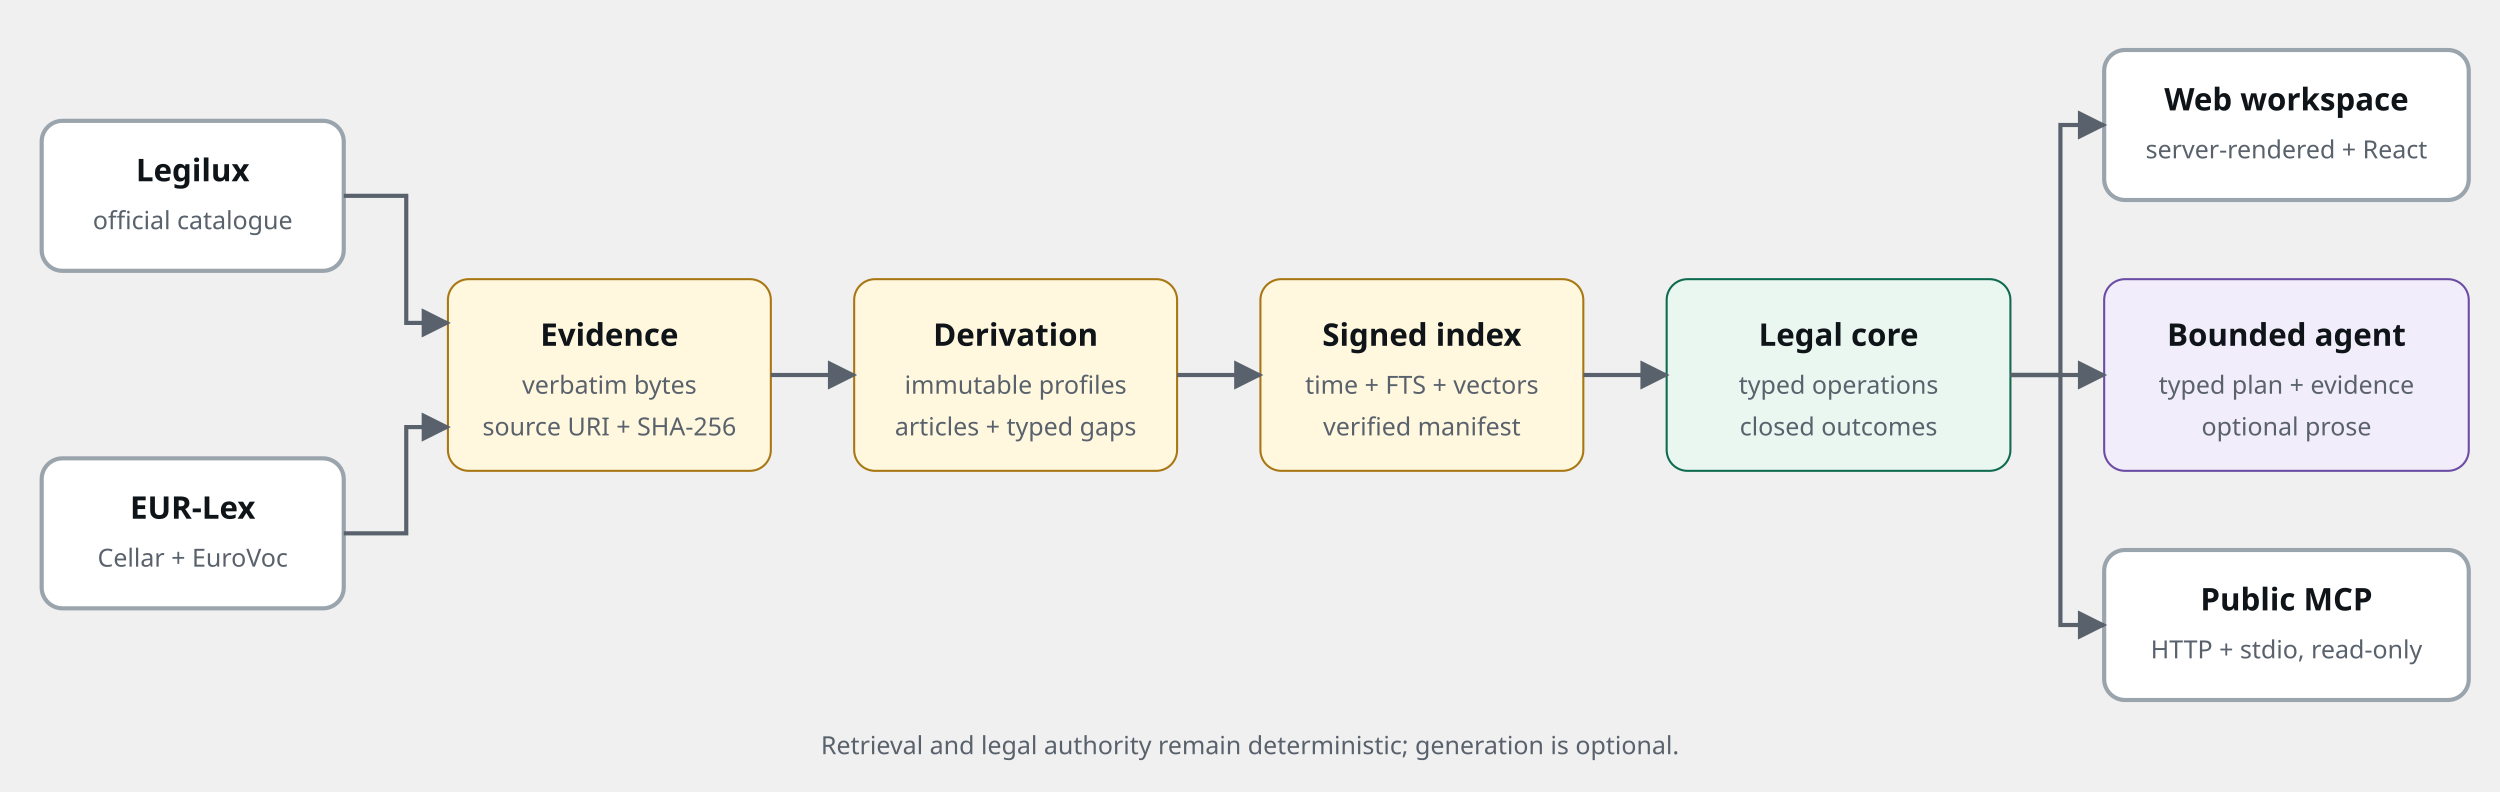
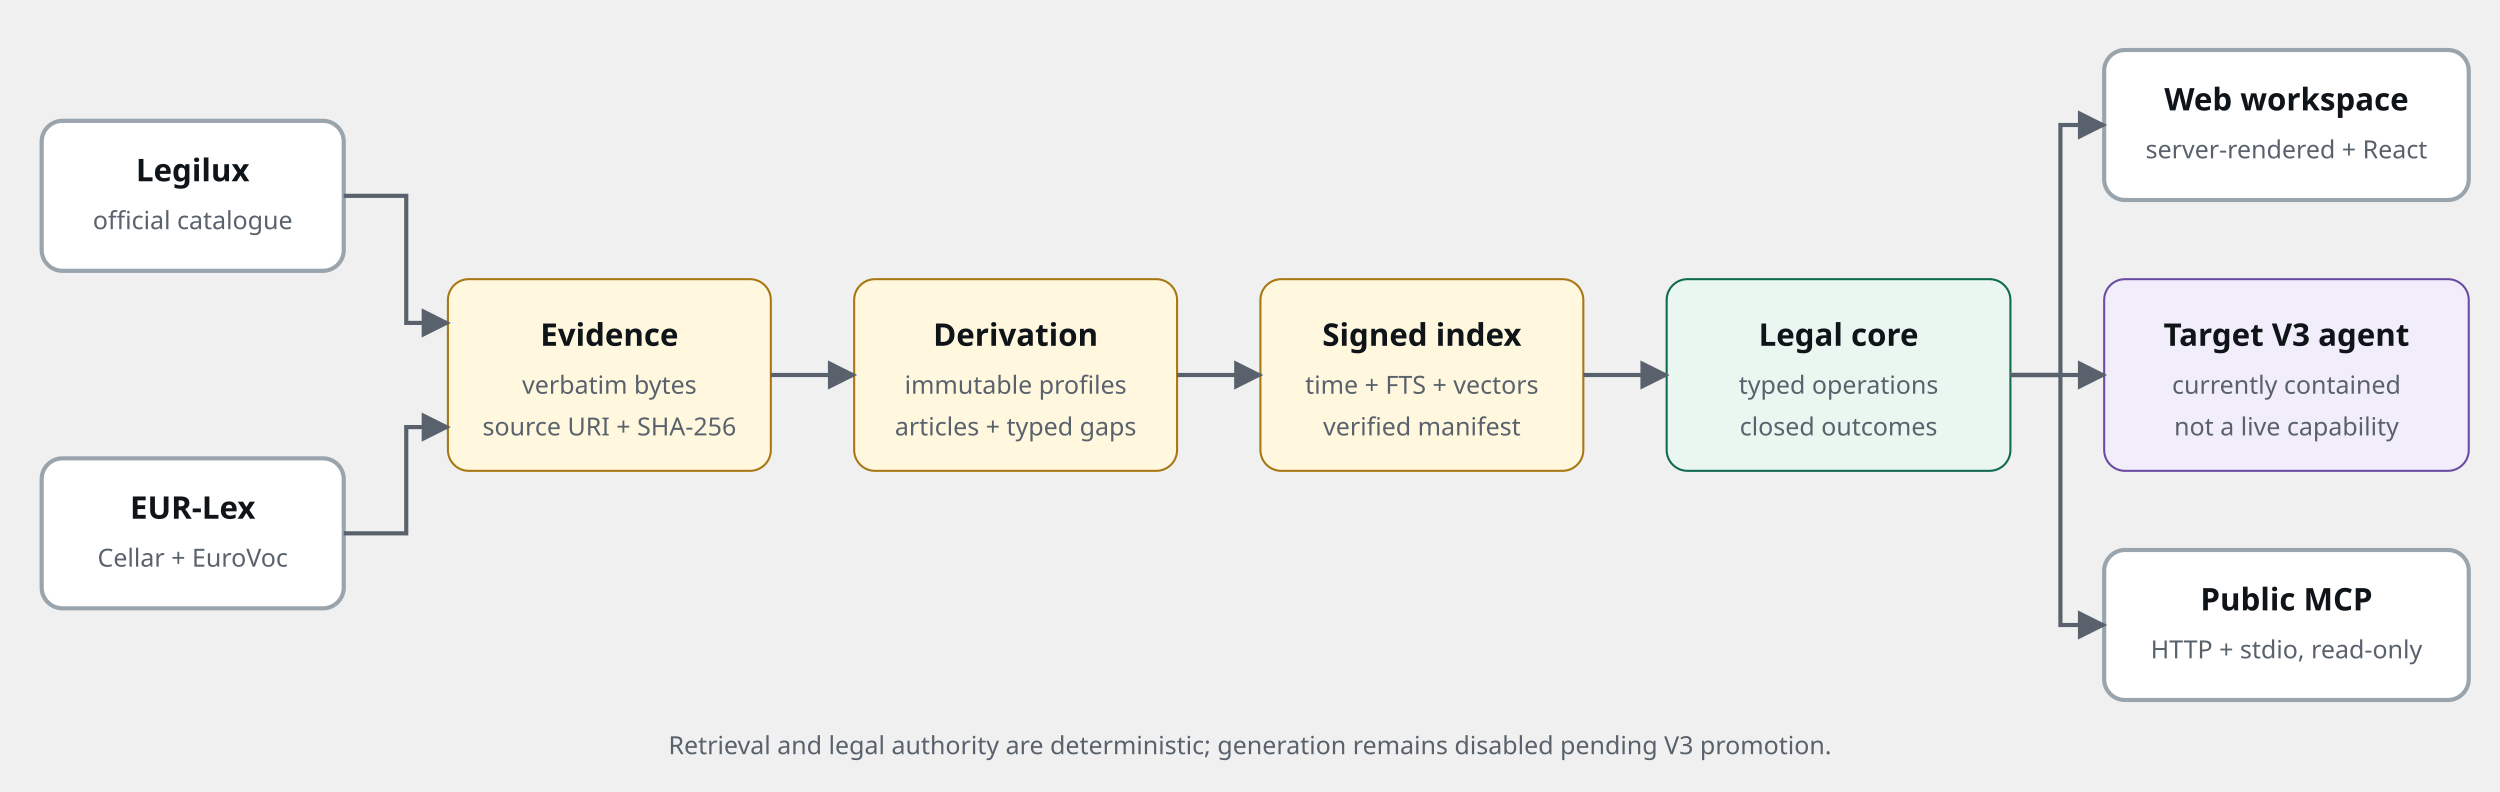
<svg xmlns="http://www.w3.org/2000/svg" viewBox="0 0 1200 380" role="img" aria-labelledby="title desc">
  <defs>
    <marker id="arrow" viewBox="0 0 10 10" refX="9" refY="5" markerWidth="7" markerHeight="7" orient="auto-start-reverse">
      <path d="M0 0l10 5-10 5z" fill="#59626c" />
    </marker>
  </defs>
  <style>.box{fill:#fff;stroke:#9aa4ad;stroke-width:2;rx:10}.data{fill:#fff8df;stroke:#a87713}.core{fill:#eaf7f1;stroke:#0f6b4f}.ai{fill:#f2edfa;stroke:#6b4ca5}.line{stroke:#59626c;stroke-width:2;fill:none;marker-end:url(#arrow)}text{font:15px system-ui,sans-serif;fill:#0f1419}.small{font-size:12px;fill:#59626c}.label{font-weight:700}@media(prefers-color-scheme:dark){.box{fill:#131920}.data{fill:#2c2513}.core{fill:#12271f}.ai{fill:#20192e}text{fill:#e6e9ec}.small{fill:#a7b0b9}}</style>
  <rect class="box" x="20" y="58" width="145" height="72" />
  <text class="label" x="92.5" y="87" text-anchor="middle">Legilux</text>
  <text class="small" x="92.5" y="110" text-anchor="middle">official catalogue</text>
  <rect class="box" x="20" y="220" width="145" height="72" />
  <text class="label" x="92.5" y="249" text-anchor="middle">EUR-Lex</text>
  <text class="small" x="92.5" y="272" text-anchor="middle">Cellar + EuroVoc</text>
  <rect class="data" x="215" y="134" width="155" height="92" rx="10" />
  <text class="label" x="292.5" y="166" text-anchor="middle">Evidence</text>
  <text class="small" x="292.5" y="189" text-anchor="middle">verbatim bytes</text>
  <text class="small" x="292.5" y="209" text-anchor="middle">source URI + SHA-256</text>
  <rect class="data" x="410" y="134" width="155" height="92" rx="10" />
  <text class="label" x="487.5" y="166" text-anchor="middle">Derivation</text>
  <text class="small" x="487.5" y="189" text-anchor="middle">immutable profiles</text>
  <text class="small" x="487.5" y="209" text-anchor="middle">articles + typed gaps</text>
  <rect class="data" x="605" y="134" width="155" height="92" rx="10" />
  <text class="label" x="682.5" y="166" text-anchor="middle">Signed index</text>
  <text class="small" x="682.5" y="189" text-anchor="middle">time + FTS + vectors</text>
  <text class="small" x="682.5" y="209" text-anchor="middle">verified manifest</text>
  <rect class="core" x="800" y="134" width="165" height="92" rx="10" />
  <text class="label" x="882.5" y="166" text-anchor="middle">Legal core</text>
  <text class="small" x="882.5" y="189" text-anchor="middle">typed operations</text>
  <text class="small" x="882.5" y="209" text-anchor="middle">closed outcomes</text>
  <g id="reader-channels">
    <rect class="box" x="1010" y="24" width="175" height="72" />
    <text class="label" x="1097.5" y="53" text-anchor="middle">Web workspace</text>
    <text class="small" x="1097.5" y="76" text-anchor="middle">server-rendered + React</text>
    <rect class="ai" x="1010" y="134" width="175" height="92" rx="10" />
-     <text class="label" x="1097.5" y="166" text-anchor="middle">Bounded agent</text>
-     <text class="small" x="1097.5" y="189" text-anchor="middle">typed plan + evidence</text>
-     <text class="small" x="1097.5" y="209" text-anchor="middle">optional prose</text>
+     <text class="label" x="1097.5" y="166" text-anchor="middle">Target V3 agent</text>
+     <text class="small" x="1097.5" y="189" text-anchor="middle">currently contained</text>
+     <text class="small" x="1097.5" y="209" text-anchor="middle">not a live capability</text>
    <rect class="box" x="1010" y="264" width="175" height="72" />
    <text class="label" x="1097.5" y="293" text-anchor="middle">Public MCP</text>
    <text class="small" x="1097.5" y="316" text-anchor="middle">HTTP + stdio, read-only</text>
  </g>
  <path class="line" d="M165 94h30v61h20" />
  <path class="line" d="M165 256h30v-51h20" />
  <path class="line" d="M370 180h40" />
  <path class="line" d="M565 180h40" />
  <path class="line" d="M760 180h40" />
  <path class="line" d="M965 180h24V60h21" />
  <path class="line" d="M965 180h45" />
  <path class="line" d="M965 180h24v120h21" />
-   <text class="small" x="600" y="362" text-anchor="middle">Retrieval and legal authority remain deterministic; generation is optional.</text>
+   <text class="small" x="600" y="362" text-anchor="middle">Retrieval and legal authority are deterministic; generation remains disabled pending V3 promotion.</text>
</svg>
